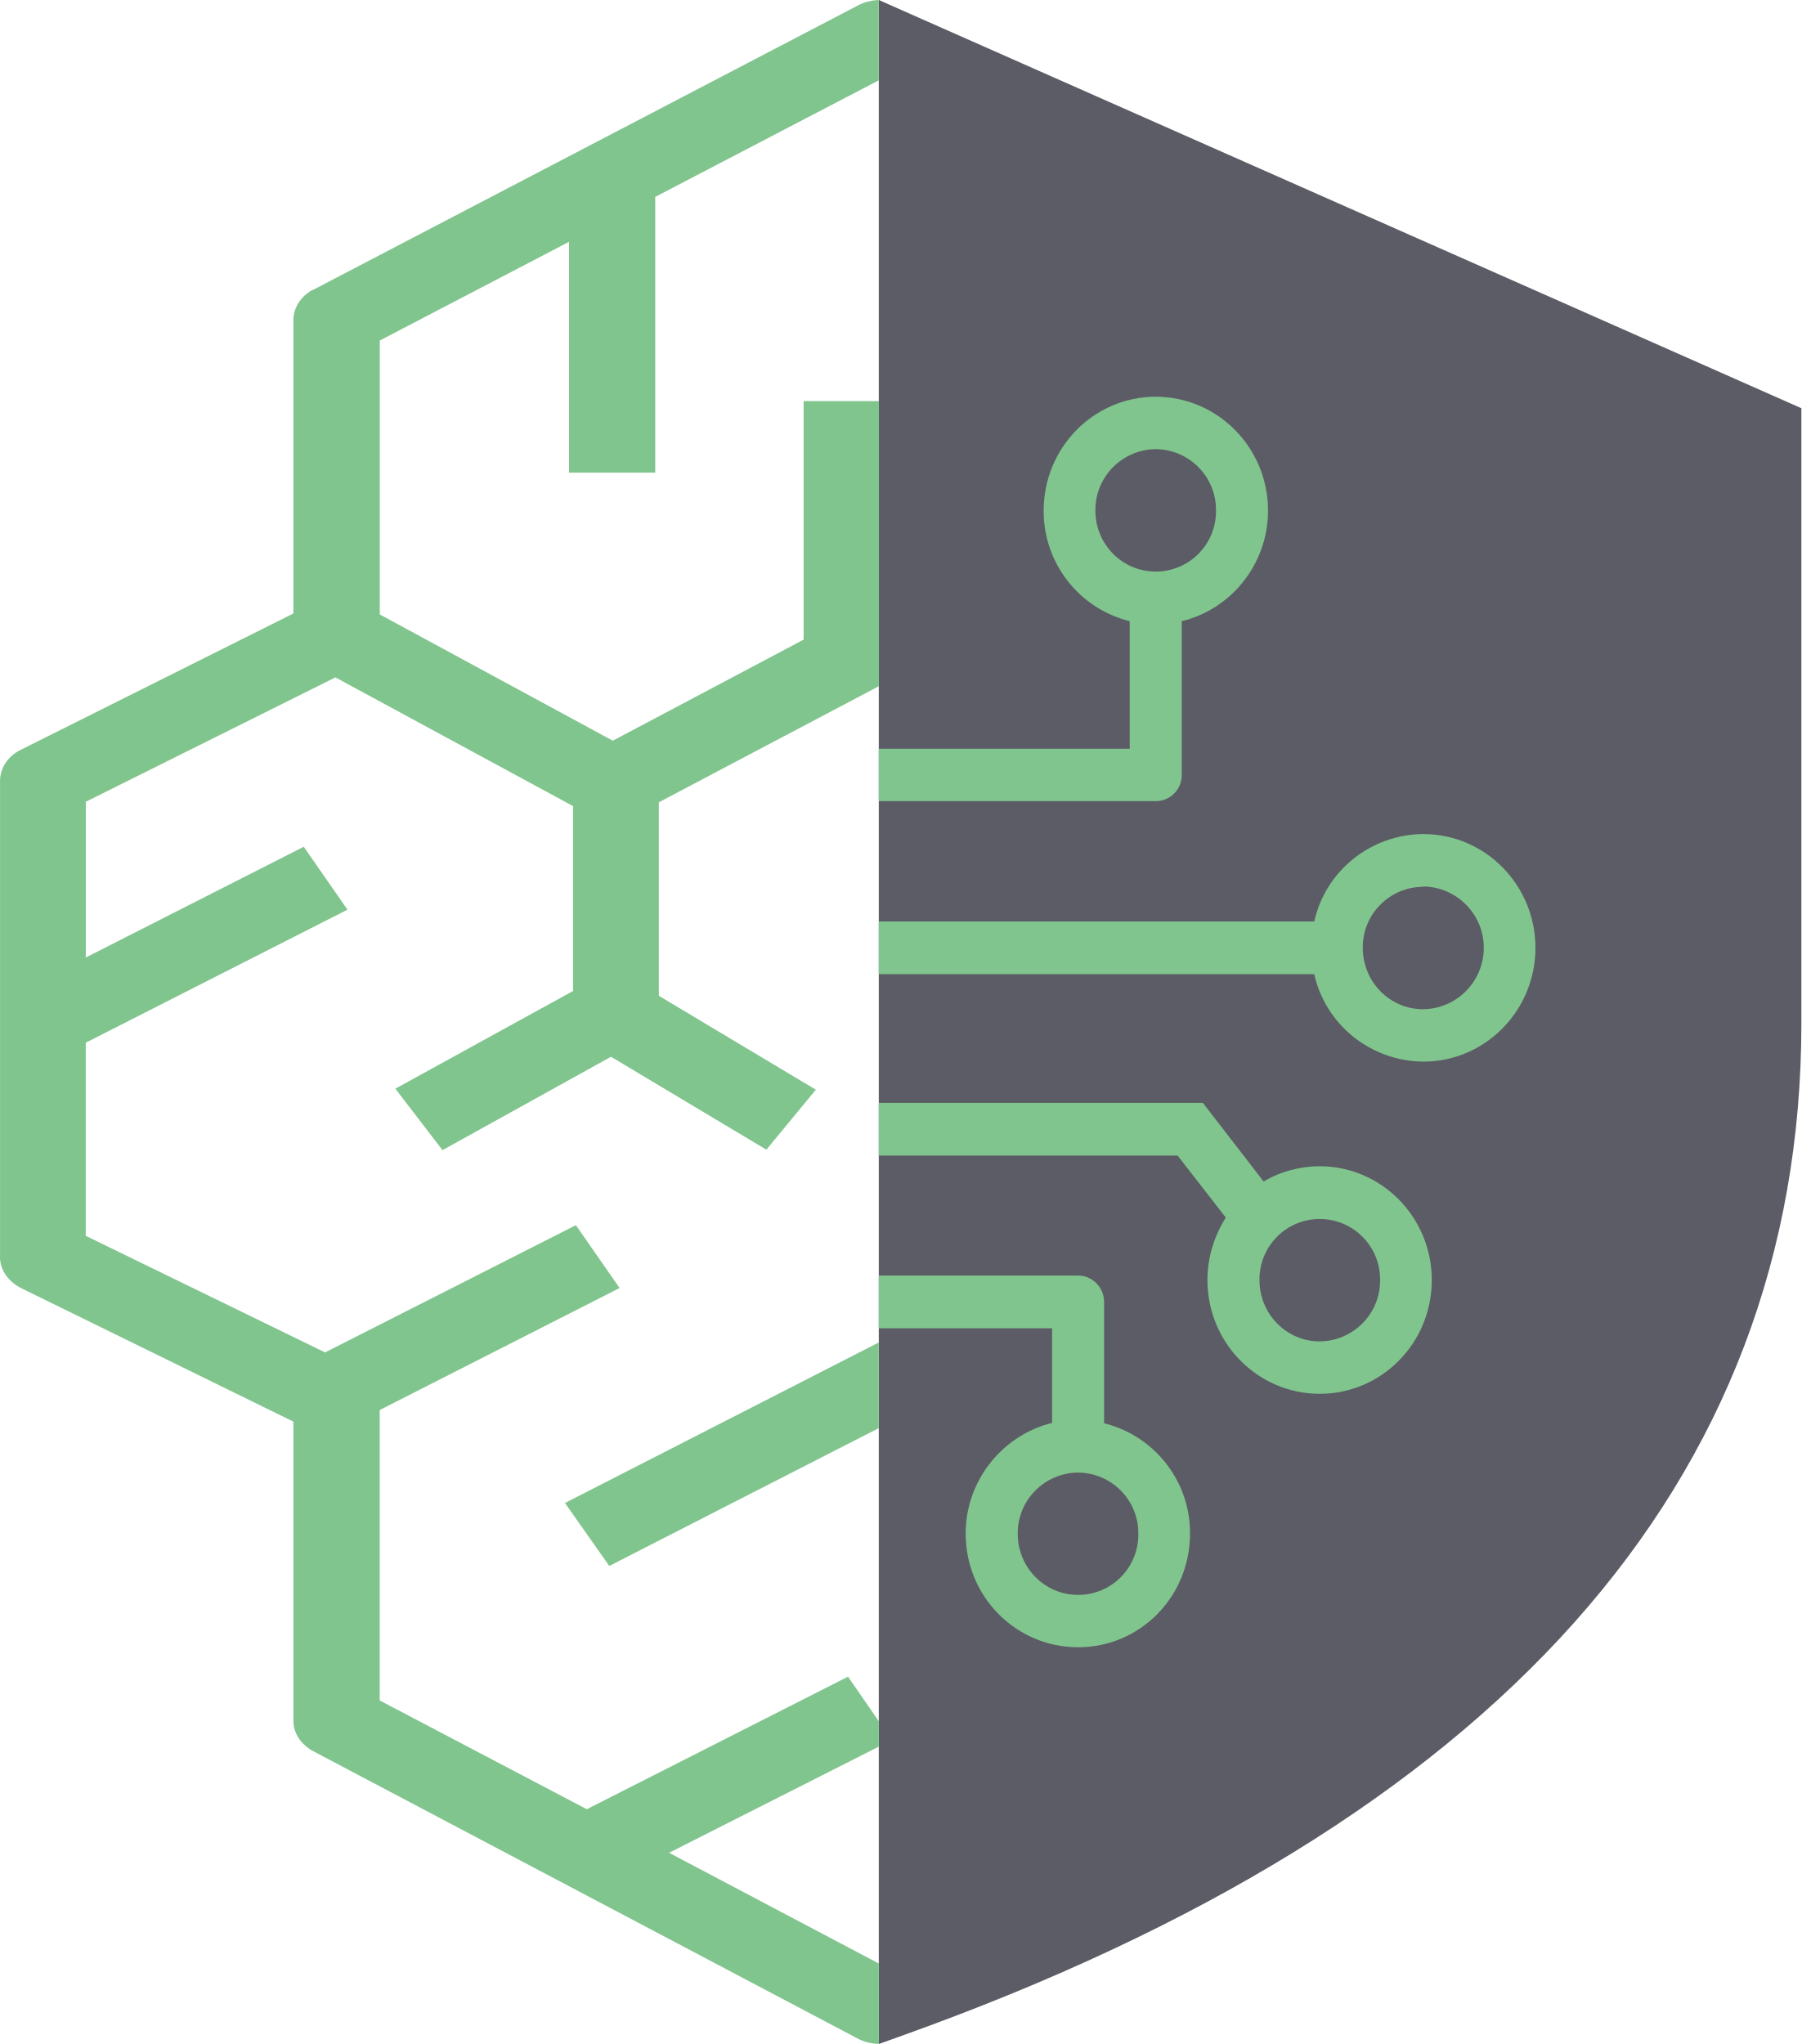
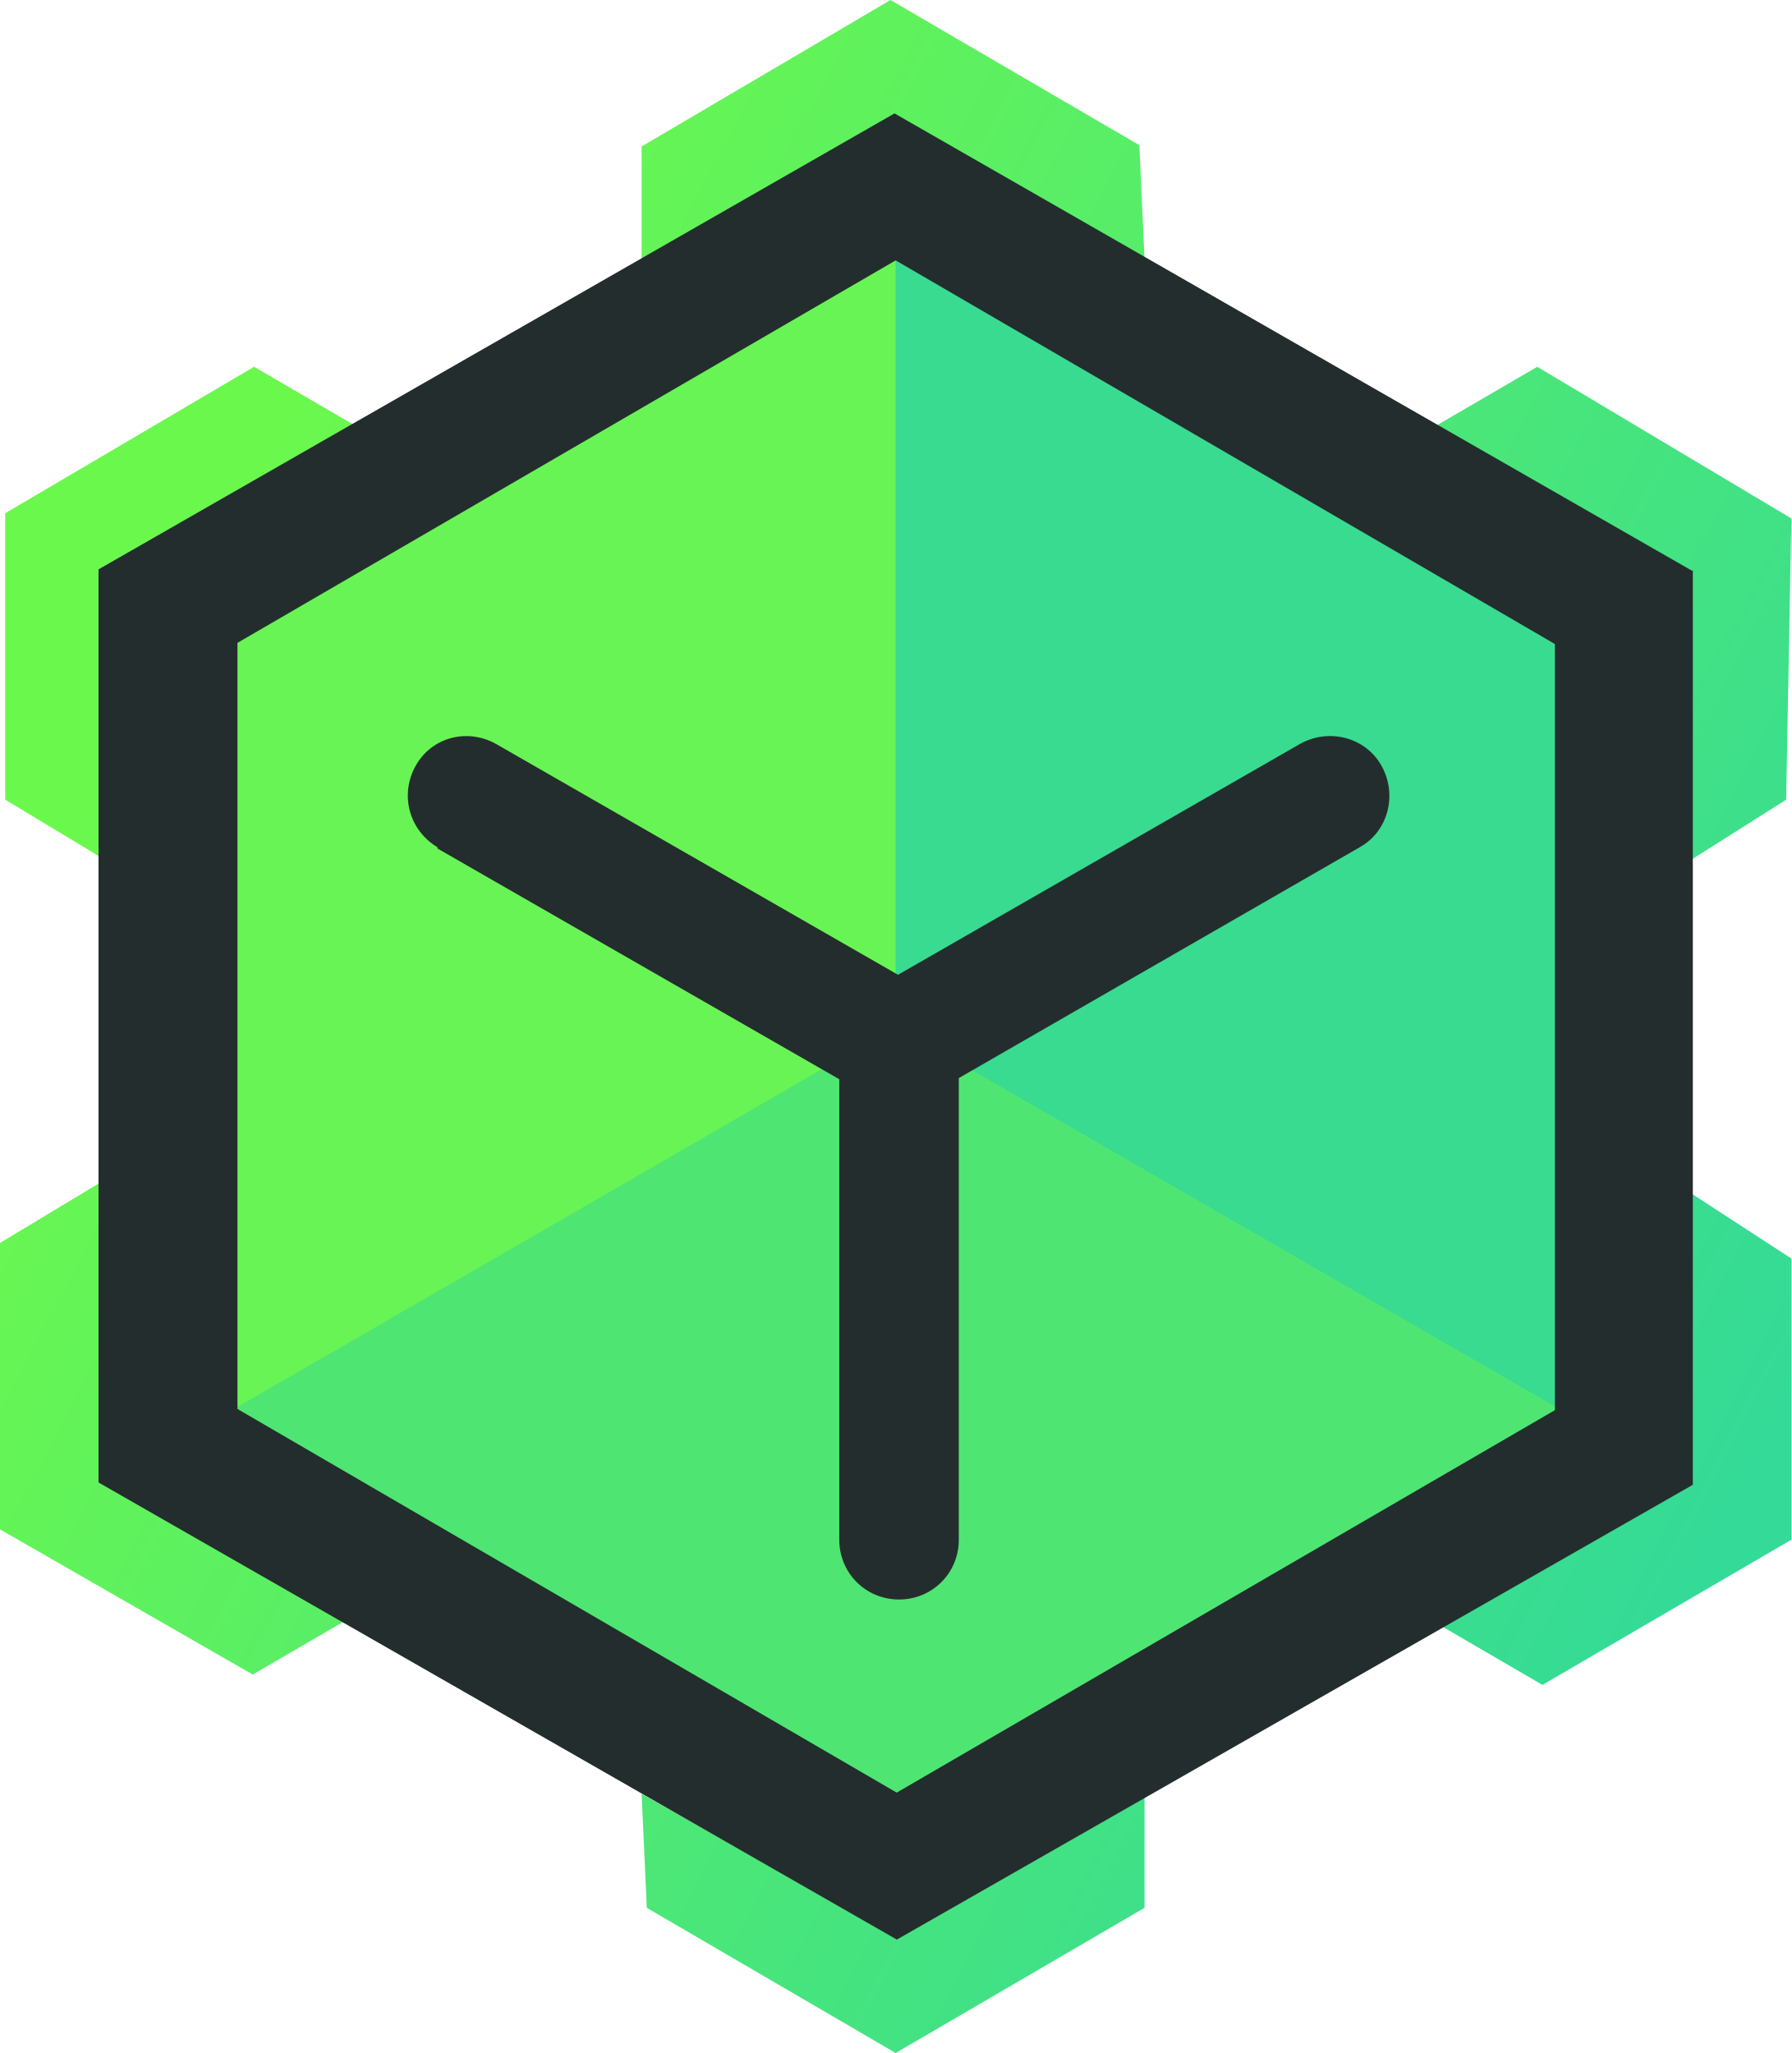
- <svg xmlns="http://www.w3.org/2000/svg" id="_图层_1" data-name="图层_1" viewBox="0 0 422.62 479.53">
+ <svg xmlns="http://www.w3.org/2000/svg" id="main" viewBox="0 0 138.2 158.4">
  <defs>
    <style>
      .cls-1 {
-         fill: #81c58e;
-         fill-rule: evenodd;
+         fill: #68f455;
      }

      .cls-2 {
-         fill: #5c5c66;
+         fill: #4fe573;
+       }
+ 
+       .cls-3 {
+         fill: url(#_未命名的渐变_3);
+       }
+ 
+       .cls-4 {
+         fill: #39db90;
+       }
+ 
+       .cls-5 {
+         fill: #232d2d;
      }
    </style>
+     <linearGradient id="_未命名的渐变_3" data-name="未命名的渐变 3" x1="12.42" y1="49.93" x2="135.12" y2="113.52" gradientUnits="userSpaceOnUse">
+       <stop offset="0" stop-color="#6bf84d" />
+       <stop offset="1" stop-color="#34da97" />
+     </linearGradient>
  </defs>
-   <path class="cls-2" d="M206.17,0v479.53l5.91-2.12c138.62-49.69,210.53-129.24,210.53-237.37V95.77L206.17,0Z" />
-   <g>
-     <polygon class="cls-1" points="142.94 367.38 206.17 335.04 206.17 314.94 132.54 352.61 142.94 367.38" />
-     <path class="cls-1" d="M153.72,110.89V46.19l52.45-27.35V0c-1.67.07-3.32.45-4.81,1.23l-127.66,66.64-.55.23c-2.7,1.57-4.32,4.19-4.32,7.03v68.79l-63.81,31.91c-3.11,1.48-5.01,4.3-5.01,7.38v112.27c.28,2.85,2.14,5.35,5.11,6.8l63.71,31.24v70.16c0,2.94,1.76,5.67,4.87,7.27l127.53,67.31c1.53.81,3.23,1.2,4.95,1.25v-18.86l-49.21-25.98,49.21-24.91v-5.93l-7.23-10.48-61.29,31.1-48.58-25.52v-68.13l56.28-28.63-10.26-14.74-58.84,29.85-56.14-27.35v-45.31l61.4-31.21-10.26-14.76-51.13,25.98v-36.53l58.56-29.18,55.76,30.2v43.36l-41.7,22.93,11.06,14.42,39.53-21.91,36.45,21.8,11.61-14.07-36.83-22.03v-45.4l51.63-27.24v-66.88h-17.67v55.96h0l-44.77,23.71-54.66-29.62v-64.26l44.4-23.16v54.15h20.25Z" />
+   <g id="fg">
+     <path class="cls-3" d="M88.3,20l-.4-8.8L68.7,0l-19.2,11.3v9.2l19.6-11.3,19.2,10.8ZM49.5,138.4l.4,8.8,19.2,11.2,19.2-11.2v-9.2l-19.6,11.2-19.2-10.8ZM8.3,90.9l-8.3,5v22.1l19.5,11.2,7.9-4.6-19.2-11.2.1-22.5ZM8.3,44.2l19.2-11.3-7.9-4.6L.4,39.6v22.1l8.3,5-.4-22.5ZM129.9,91.7l.4,22.5-19.2,11.2,7.9,4.6,19.2-11.2v-21.7l-8.3-5.4ZM129.9,66.7l7.9-5,.4-21.7-19.6-11.7-7.9,4.6,19.2,11.7v22.1Z" />
  </g>
-   <g>
-     <path class="cls-1" d="M265.04,145.73v29.93h-58.87v12.29h64.97c3.42,0,6.1-2.77,6.1-6.1v-36.12c11.54-2.77,20.24-13.35,20.24-25.95,0-14.73-11.79-26.7-26.35-26.7s-26.28,11.98-26.28,26.7c-.08,12.27,8.29,23.01,20.18,25.95ZM271.14,105.37c7.89.08,14.23,6.52,14.14,14.41.08,7.89-6.25,14.31-14.14,14.31s-14.16-6.41-14.16-14.31c-.08-7.89,6.27-14.33,14.16-14.41Z" />
-     <path class="cls-1" d="M333.94,195.67c-12.29.08-22.93,8.54-25.62,20.52h-102.15v12.35h102.15c2.69,11.96,13.33,20.43,25.62,20.52,14.5,0,26.28-11.98,26.28-26.7s-11.79-26.68-26.28-26.68ZM333.85,236.77c-7.81,0-14.14-6.44-14.14-14.41-.08-7.89,6.33-14.31,14.14-14.31v-.08c7.89.08,14.25,6.5,14.25,14.39s-6.35,14.33-14.25,14.41Z" />
-     <path class="cls-1" d="M259.02,333.91v-28.47c0-3.42-2.77-6.19-6.1-6.19h-46.75v12.37h40.65v22.2c-11.56,2.85-20.27,13.43-20.27,25.95,0,14.81,11.79,26.68,26.37,26.68s26.26-11.87,26.26-26.68c.08-12.21-8.29-22.93-20.16-25.87ZM252.92,374.17c-7.81,0-14.16-6.41-14.16-14.31-.08-7.89,6.27-14.33,14.16-14.39,7.89.06,14.23,6.5,14.14,14.39.08,7.89-6.25,14.31-14.14,14.31Z" />
-     <path class="cls-1" d="M309.61,273.61c-4.62,0-9.19,1.23-13.16,3.58l-14.25-18.45h-76.03v12.35h70.1l11.31,14.56c-2.69,4.25-4.31,9.29-4.31,14.66,0,14.73,11.79,26.68,26.35,26.68s26.28-11.96,26.28-26.68-11.79-26.7-26.28-26.7ZM309.61,314.7c-7.81,0-14.14-6.44-14.14-14.39-.08-7.89,6.25-14.33,14.14-14.33s14.25,6.44,14.16,14.33c.08,7.87-6.27,14.31-14.16,14.39Z" />
+   <g id="bg">
+     <path class="cls-1" d="M69.1,19.4l51.83,29.9v59.8l-51.83,29.9-51.83-29.9v-59.8l51.83-29.9Z" />
+     <path class="cls-4" d="M69.1,19.4l51.83,29.9v59.8l-51.83-29.9V19.4Z" />
+     <path class="cls-2" d="M69.1,79.2l51.83,29.9-51.95,29.9-51.65-29.9c0,.06,51.77-29.9,51.77-29.9h0Z" />
+   </g>
+   <g id="core">
+     <path class="cls-5" d="M130.51,44.02L69.01,8.75,7.6,43.93v70.45l61.59,35.27,61.41-35.09V44.02h-.09ZM119.96,108.8l-50.78,29.51-50.86-29.6v-59.11l50.78-29.51,50.86,29.6v59.11Z" />
+     <path class="cls-5" d="M33.74,65.46l31.01,17.81v35.53c0,2.57,2.04,4.61,4.61,4.61s4.61-2.04,4.61-4.61v-35.62l30.93-17.81c2.22-1.24,2.92-4.08,1.68-6.29h0c-1.24-2.22-4.08-2.92-6.29-1.68l-31.01,17.81-31.01-17.81c-2.22-1.24-4.96-.53-6.2,1.68-1.24,2.22-.53,4.96,1.68,6.29h0v.09Z" />
  </g>
</svg>
